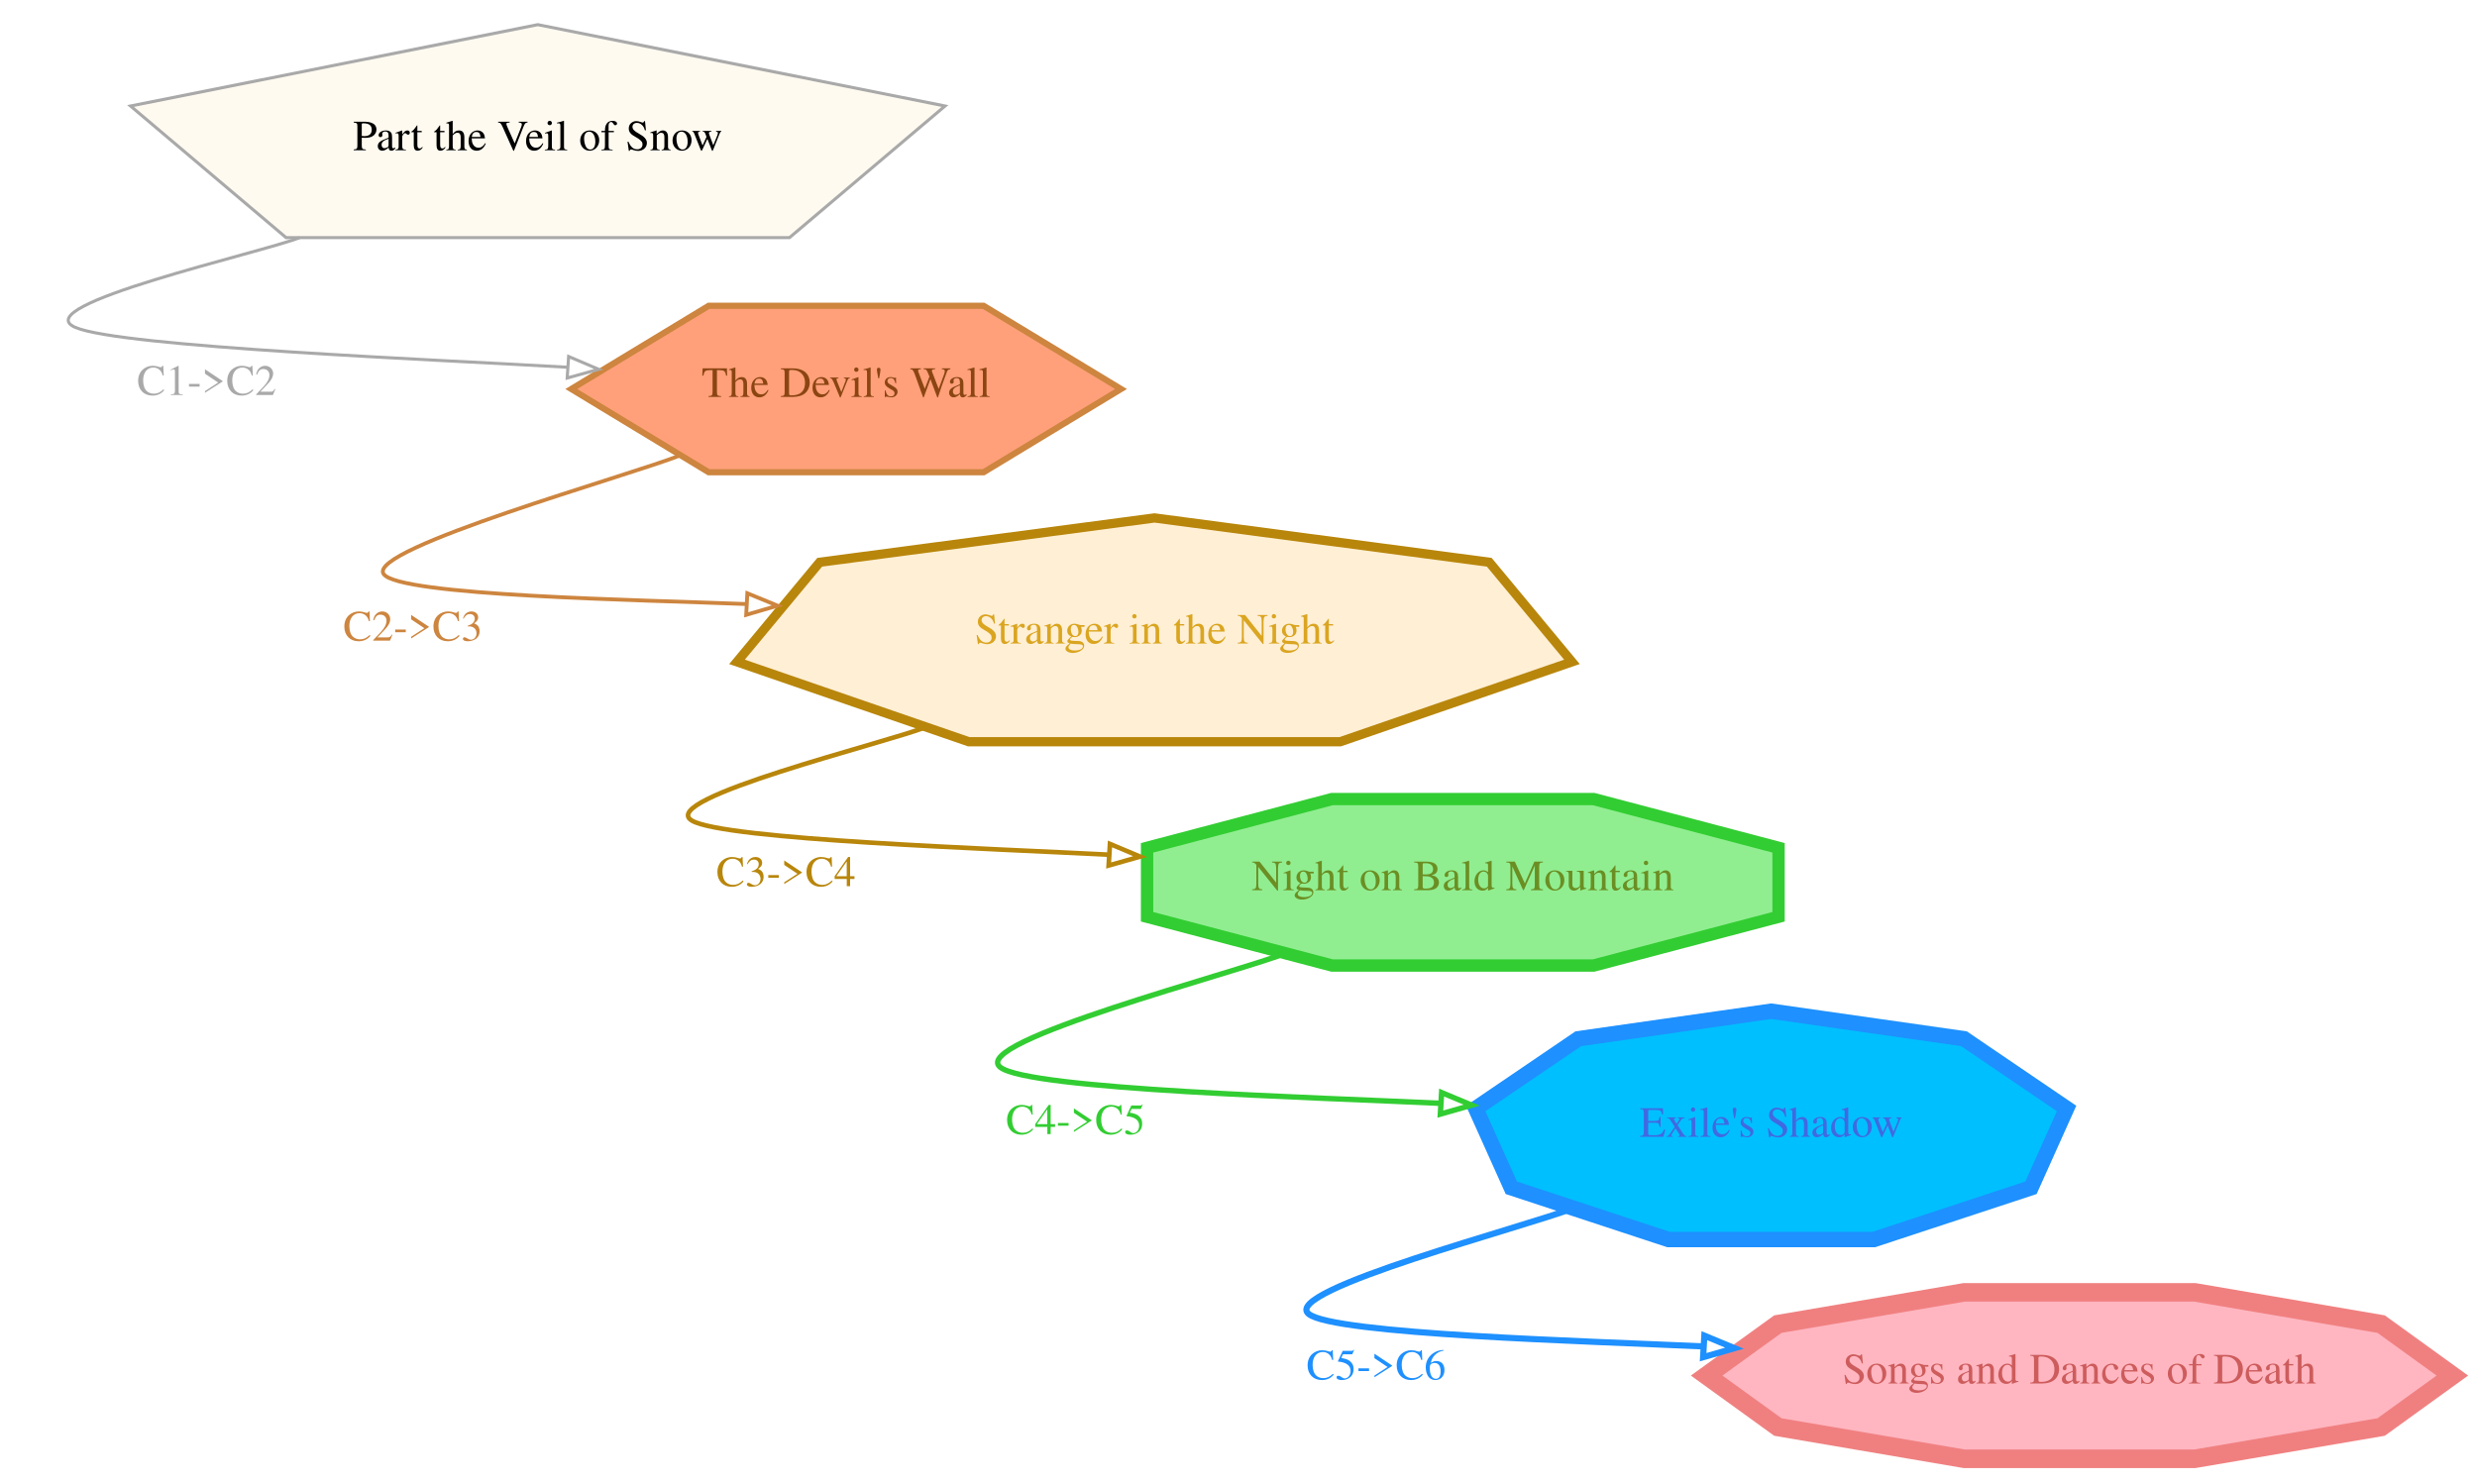
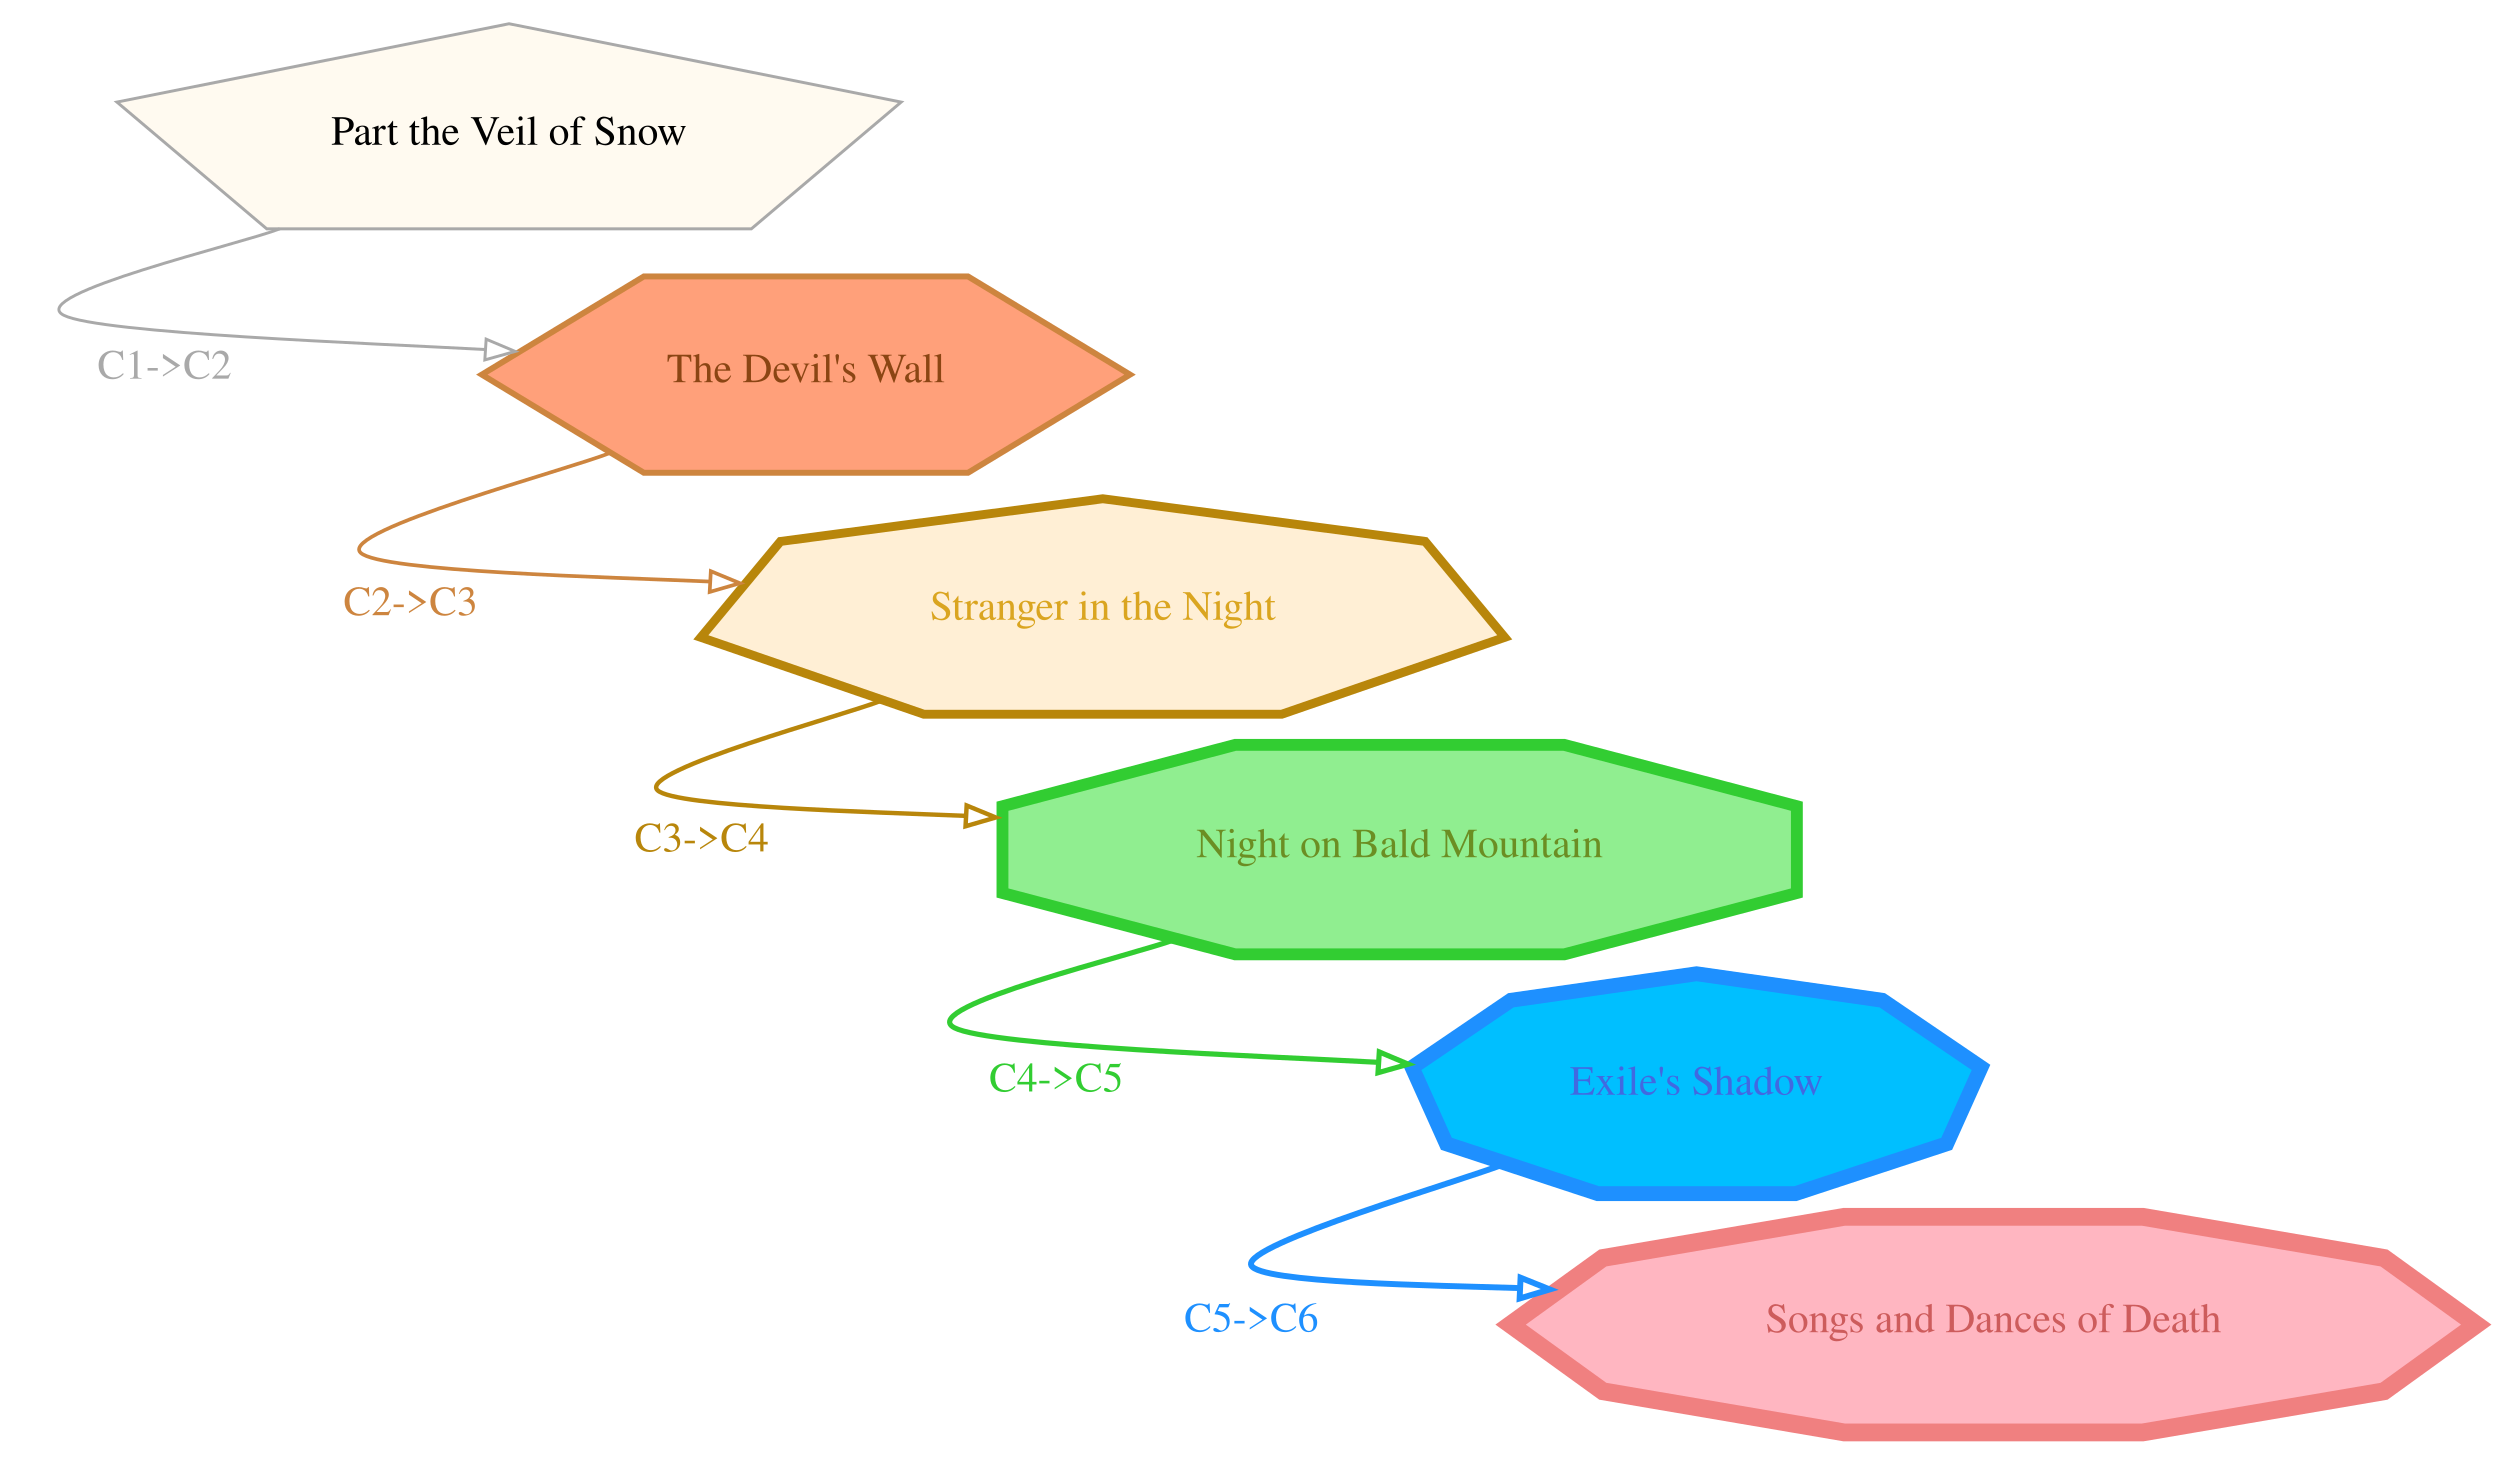
- <svg xmlns="http://www.w3.org/2000/svg" width="803.332" height="481.184" viewBox="0 0 803.332 481.184">
-   <g id="graph0" class="graph" transform="translate(174.4141,46.18377) scale(1.0)">
+ <svg xmlns="http://www.w3.org/2000/svg" width="842.099" height="490.499" viewBox="0 0 842.099 490.499">
+   <g id="graph0" class="graph" transform="translate(171.4646,46.18377) scale(1.0)">
    <g class="node" id="node_0">
      <polygon points="8.503688472232546e-15,-38.184 132.079,-11.799 81.629,30.891 -81.629,30.891 -132.079,-11.799" fill="floralwhite" stroke="darkgrey" />
      <text x="0" y="0" text-anchor="middle" dominant-baseline="central" font-family="Times,serif" font-size="14">Part the Veil of Snow</text>
    </g>
    <g class="node" id="node_1">
-       <polygon points="144.571,53 189.143,80 144.571,107 55.429,107 10.857,80 55.429,53" fill="lightsalmon" stroke="peru" stroke-width="2" />
+       <polygon points="154.589,46.932 209.177,80 154.589,113.068 45.411,113.068 -9.177,80 45.411,46.932" fill="lightsalmon" stroke="peru" stroke-width="2" />
      <text x="100" y="80" text-anchor="middle" dominant-baseline="central" fill="saddlebrown" font-family="Times,serif" font-size="14">The Devil's Wall</text>
    </g>
    <g class="node" id="node_2">
      <polygon points="200,121.816 308.577,136.193 335.394,168.497 260.256,194.402 139.744,194.402 64.606,168.497 91.423,136.193" fill="papayawhip" stroke="darkgoldenrod" stroke-width="3" />
      <text x="200" y="160" text-anchor="middle" dominant-baseline="central" fill="goldenrod" font-family="Times,serif" font-size="14">Stranger in the Night</text>
    </g>
    <g class="node" id="node_3">
-       <polygon points="342.415,213 402.4,228.816 402.4,251.184 342.415,267 257.585,267 197.6,251.184 197.6,228.816 257.585,213" fill="lightgreen" stroke="limegreen" stroke-width="4" />
+       <polygon points="355.418,204.723 433.792,225.388 433.792,254.612 355.418,275.277 244.582,275.277 166.208,254.612 166.208,225.388 244.582,204.723" fill="lightgreen" stroke="limegreen" stroke-width="4" />
      <text x="300" y="240" text-anchor="middle" dominant-baseline="central" fill="olivedrab" font-family="Times,serif" font-size="14">Night on Bald Mountain</text>
    </g>
    <g class="node" id="node_4">
      <polygon points="400,281.816 462.542,290.75 495.82,313.369 484.262,339.092 433.278,355.881 366.722,355.881 315.738,339.092 304.18,313.369 337.458,290.75" fill="deepskyblue" stroke="dodgerblue" stroke-width="5" />
      <text x="400" y="320" text-anchor="middle" dominant-baseline="central" fill="royalblue" font-family="Times,serif" font-size="14">Exile's Shadow</text>
    </g>
    <g class="node" id="node_5">
-       <polygon points="537.366,373 597.825,383.313 620.918,400 597.825,416.687 537.366,427 462.634,427 402.175,416.687 379.082,400 402.175,383.313 462.634,373" fill="lightpink" stroke="lightcoral" stroke-width="6" />
+       <polygon points="550.257,363.685 631.574,377.556 662.635,400 631.574,422.444 550.257,436.315 449.743,436.315 368.426,422.444 337.365,400 368.426,377.556 449.743,363.685" fill="lightpink" stroke="lightcoral" stroke-width="6" />
      <text x="500" y="400" text-anchor="middle" dominant-baseline="central" fill="indianred" font-family="Times,serif" font-size="14">Songs and Dances of Death</text>
    </g>
    <g class="edge" id="edge1">
-       <path d="M -77.228 30.891 C -89.357 35.743 -166.414 52.865 -150 60 C -135.244 66.414 -31.678 70.523 9.83 72.947" fill="none" stroke="darkgrey" />
-       <polygon points="19.746,73.601 9.537,76.435 9.998,69.45 19.746,73.601" fill="none" stroke="darkgrey" />
-       <text x="-107.387" y="79.373" text-anchor="middle" dominant-baseline="central" fill="darkgrey" font-family="Times,serif" font-size="14">C1-&gt;C2</text>
+       <path d="M -77.228 30.891 C -89.357 35.743 -163.465 53.101 -150 60 C -138.017 66.14 -46.002 69.46 -7.861 71.559" fill="none" stroke="darkgrey" />
+       <polygon points="2.049,72.189 -8.153,75.048 -7.709,68.062 2.049,72.189" fill="none" stroke="darkgrey" />
+       <text x="-116.026" y="78.795" text-anchor="middle" dominant-baseline="central" fill="darkgrey" font-family="Times,serif" font-size="14">C1-&gt;C2</text>
    </g>
    <g class="edge" id="edge2">
-       <path d="M 46.31 101.476 C 30.258 107.897 -55.557 131.851 -50 140 C -45.149 147.114 33.575 148.394 67.87 149.755" fill="none" stroke="peru" stroke-width="1.25" />
-       <polygon points="77.763,150.273 67.593,153.245 67.959,146.255 77.763,150.273" fill="none" stroke="peru" stroke-width="1.25" />
-       <text x="-40.517" y="159.052" text-anchor="middle" dominant-baseline="central" fill="peru" font-family="Times,serif" font-size="14">C2-&gt;C3</text>
+       <path d="M 34.243 106.303 C 20.203 111.919 -57.568 132.655 -50 140 C -43.401 146.405 33.844 148.212 67.838 149.716" fill="none" stroke="peru" stroke-width="1.25" />
+       <polygon points="77.763,150.267 67.584,153.207 67.972,146.218 77.763,150.267" fill="none" stroke="peru" stroke-width="1.25" />
+       <text x="-33.156" y="158.468" text-anchor="middle" dominant-baseline="central" fill="peru" font-family="Times,serif" font-size="14">C2-&gt;C3</text>
    </g>
    <g class="edge" id="edge3">
-       <path d="M 125.914 189.634 C 113.262 194.695 38.052 212.971 50 220 C 60.526 226.193 147.973 229.111 185.458 231.064" fill="none" stroke="darkgoldenrod" stroke-width="1.5" />
-       <polygon points="195.334,231.669 185.139,234.551 185.567,227.564 195.334,231.669" fill="none" stroke="darkgoldenrod" stroke-width="1.5" />
-       <text x="80.482" y="238.7" text-anchor="middle" dominant-baseline="central" fill="darkgoldenrod" font-family="Times,serif" font-size="14">C3-&gt;C4</text>
+       <path d="M 125.914 189.634 C 113.262 194.695 43.284 213.39 50 220 C 55.755 225.665 122.77 227.31 154.009 228.64" fill="none" stroke="darkgoldenrod" stroke-width="1.5" />
+       <polygon points="163.941,229.175 153.767,232.132 154.143,225.142 163.941,229.175" fill="none" stroke="darkgoldenrod" stroke-width="1.5" />
+       <text x="64.895" y="238.042" text-anchor="middle" dominant-baseline="central" fill="darkgoldenrod" font-family="Times,serif" font-size="14">C3-&gt;C4</text>
    </g>
    <g class="edge" id="edge4">
-       <path d="M 242.466 263.014 C 227.055 269.178 139.487 291.762 150 300 C 159.283 307.274 253.235 309.787 292.94 311.703" fill="none" stroke="limegreen" stroke-width="1.75" />
-       <polygon points="302.899,312.288 292.711,315.196 293.121,308.208 302.899,312.288" fill="none" stroke="limegreen" stroke-width="1.75" />
-       <text x="174.427" y="319.112" text-anchor="middle" dominant-baseline="central" fill="limegreen" font-family="Times,serif" font-size="14">C4-&gt;C5</text>
+       <path d="M 224.828 270.069 C 212.357 275.057 136.548 292.938 150 300 C 161.878 306.236 253.842 309.544 293.046 311.661" fill="none" stroke="limegreen" stroke-width="1.75" />
+       <polygon points="302.899,312.278 292.7,315.146 293.137,308.16 302.899,312.278" fill="none" stroke="limegreen" stroke-width="1.75" />
+       <text x="184.345" y="318.9" text-anchor="middle" dominant-baseline="central" fill="limegreen" font-family="Times,serif" font-size="14">C4-&gt;C5</text>
    </g>
    <g class="edge" id="edge5">
-       <path d="M 335.775 345.69 C 321.479 351.408 240.773 372.4 250 380 C 258.036 386.62 341.299 388.846 378.19 390.554" fill="none" stroke="dodgerblue" stroke-width="2" />
-       <polygon points="388.112,391.119 377.93,394.044 378.328,387.056 388.112,391.119" fill="none" stroke="dodgerblue" stroke-width="2" />
-       <text x="271.888" y="398.697" text-anchor="middle" dominant-baseline="central" fill="dodgerblue" font-family="Times,serif" font-size="14">C5-&gt;C6</text>
+       <path d="M 335.775 345.69 C 321.479 351.408 247.033 372.901 250 380 C 252.486 385.949 311.419 386.777 340.607 387.701" fill="none" stroke="dodgerblue" stroke-width="2" />
+       <polygon points="350.552,388.15 340.405,391.196 340.72,384.203 350.552,388.15" fill="none" stroke="dodgerblue" stroke-width="2" />
+       <text x="250.052" y="399.765" text-anchor="middle" dominant-baseline="central" fill="dodgerblue" font-family="Times,serif" font-size="14">C5-&gt;C6</text>
    </g>
  </g>
</svg>
